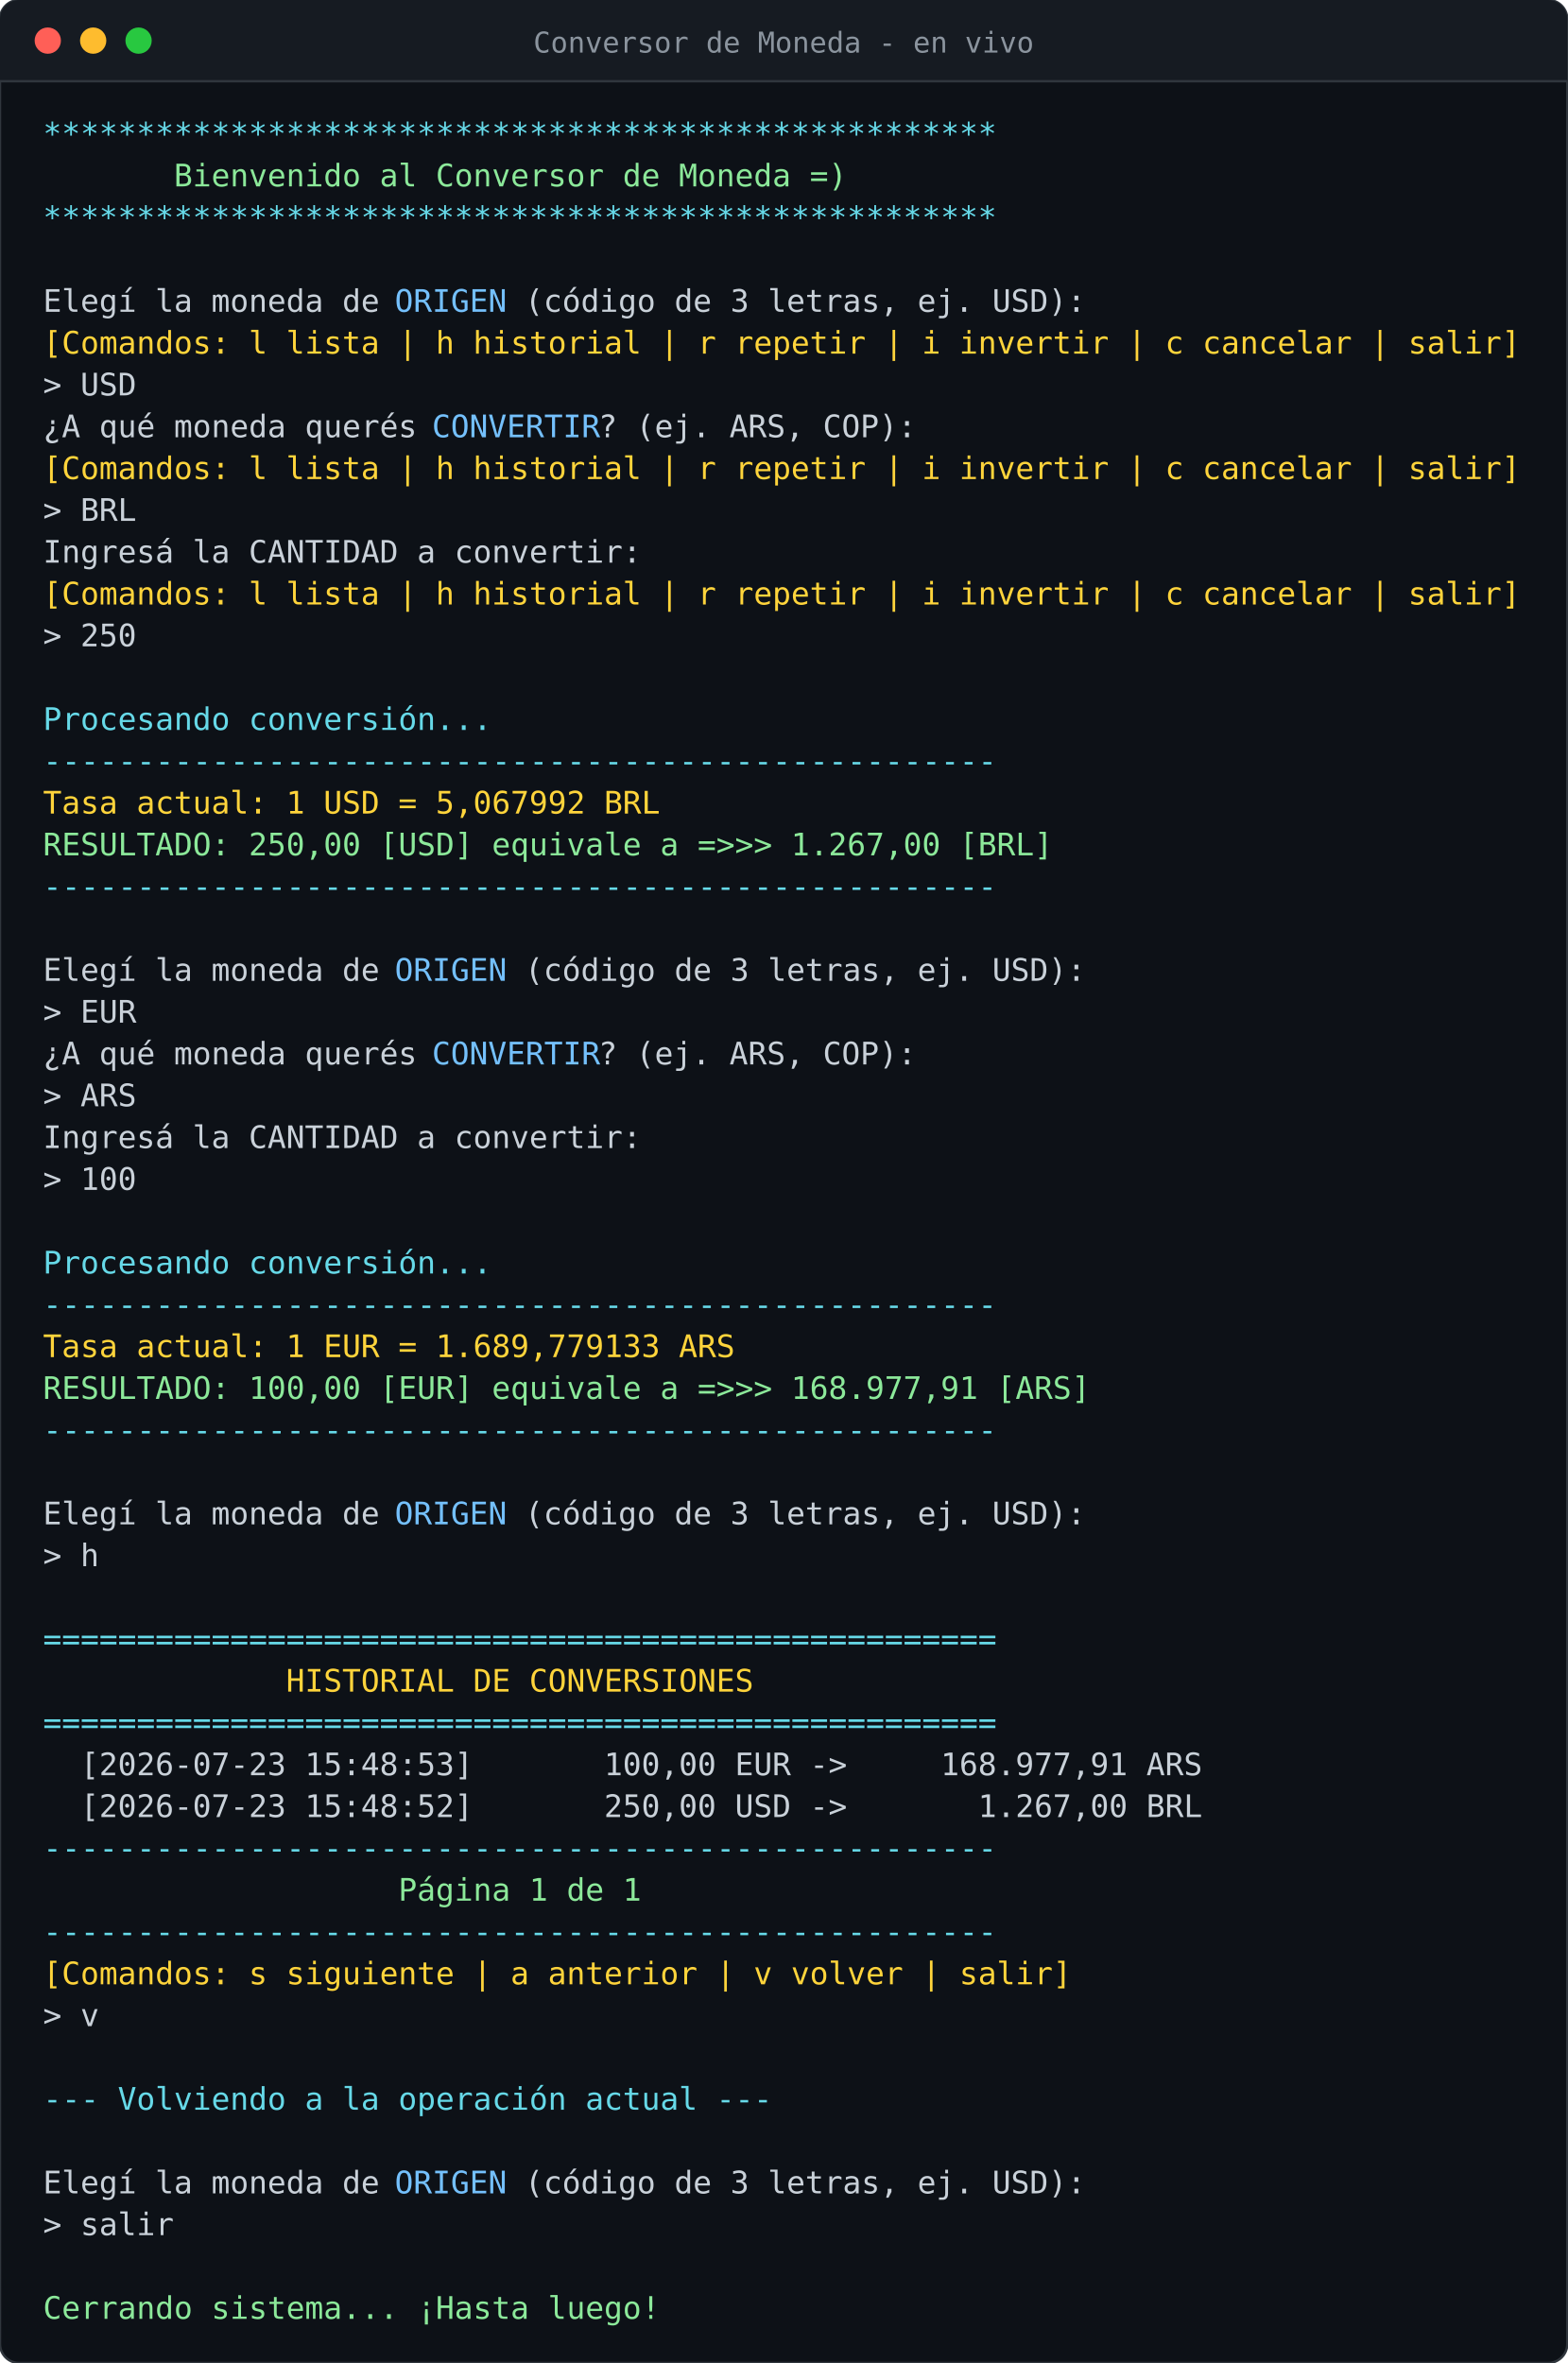
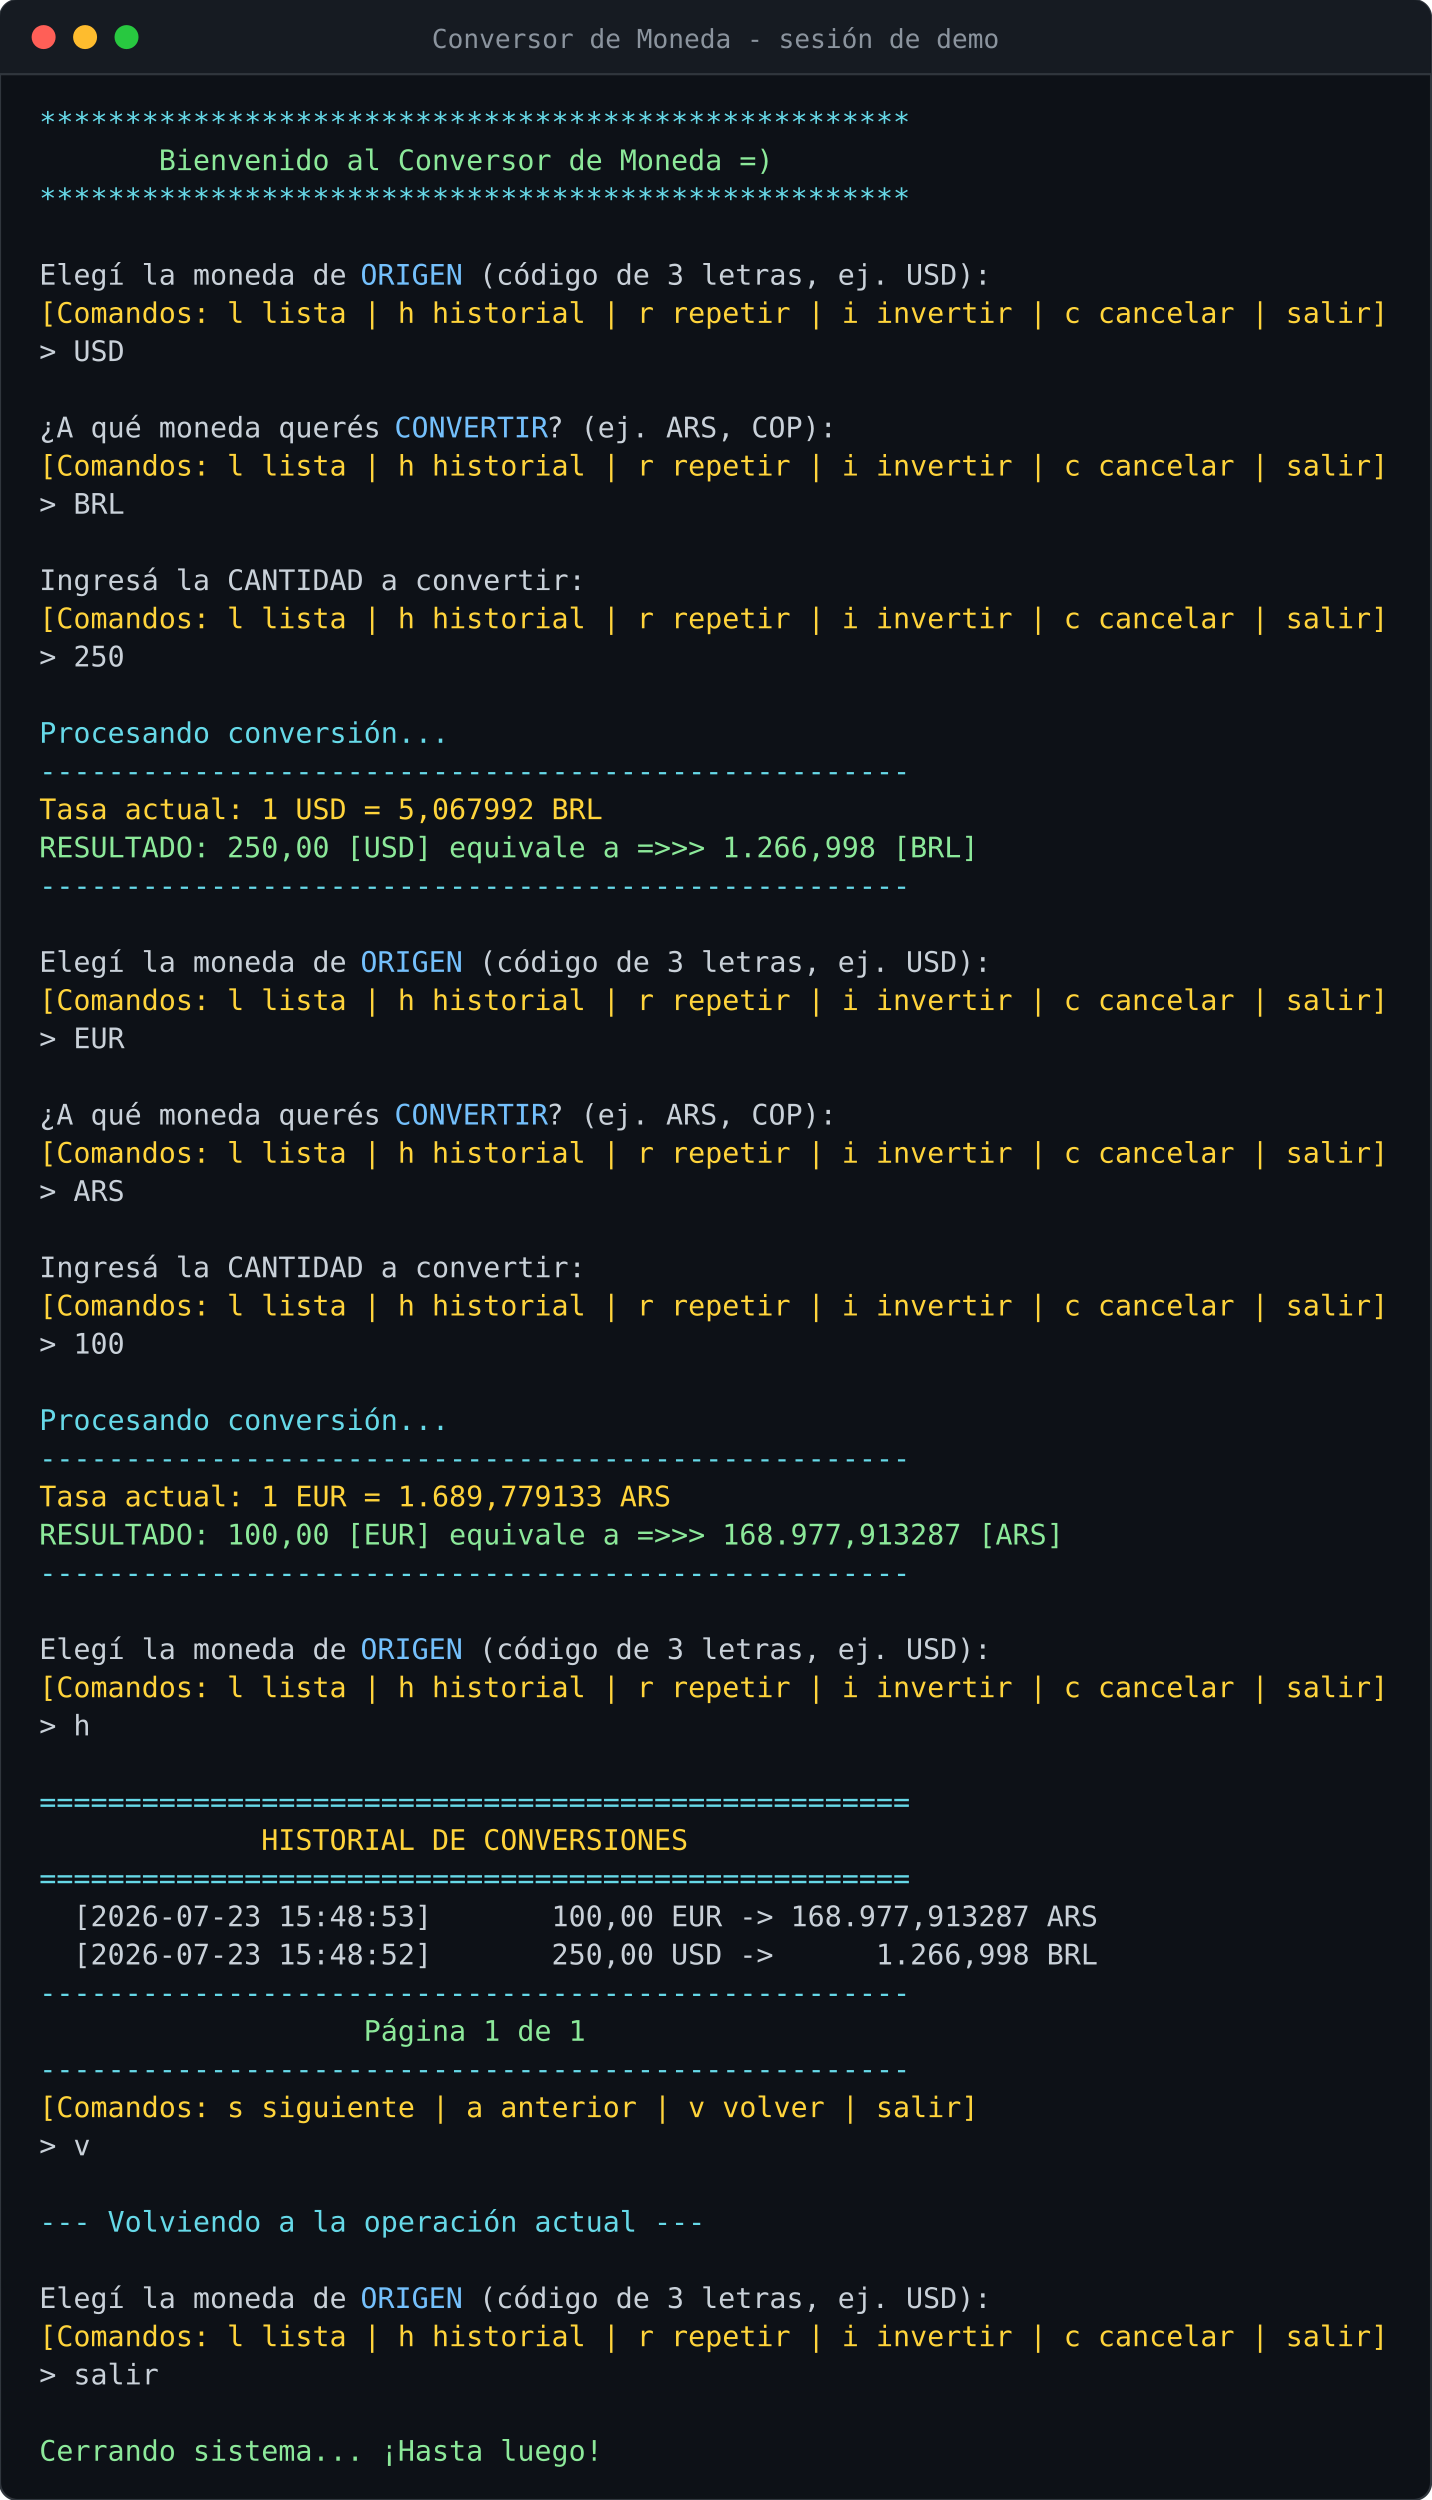
- <svg xmlns="http://www.w3.org/2000/svg" width="656" height="989" viewBox="0 0 656 989" role="img" aria-label="Conversor de Moneda - en vivo">
-   <rect width="656" height="989" rx="8" fill="#0d1117" stroke="#30363d" />
+ <svg xmlns="http://www.w3.org/2000/svg" width="656" height="1146" viewBox="0 0 656 1146" role="img" aria-label="Conversor de Moneda - sesión de demo">
+   <rect width="656" height="1146" rx="8" fill="#0d1117" stroke="#30363d" />
  <path d="M0 8a8 8 0 0 1 8-8h640a8 8 0 0 1 8 8v26H0z" fill="#161b22" />
  <line x1="0" y1="34" x2="656" y2="34" stroke="#30363d" />
  <circle cx="20" cy="17" r="5.5" fill="#ff5f57" />
  <circle cx="39" cy="17" r="5.5" fill="#febc2e" />
  <circle cx="58" cy="17" r="5.5" fill="#28c840" />
-   <text x="328" y="22" fill="#8b949e" font-size="12" text-anchor="middle" font-family="ui-monospace,SFMono-Regular,Menlo,Consolas,monospace">Conversor de Moneda - en vivo</text>
+   <text x="328" y="22" fill="#8b949e" font-size="12" text-anchor="middle" font-family="ui-monospace,SFMono-Regular,Menlo,Consolas,monospace">Conversor de Moneda - sesión de demo</text>
  <g font-family="ui-monospace,SFMono-Regular,Menlo,Consolas,&quot;DejaVu Sans Mono&quot;,monospace" font-size="13" xml:space="preserve">
    <text x="18.0" y="60.5" fill="#66d9e8">***************************************************</text>
-     <text x="18.0" y="78.0" fill="#8ce99a">       Bienvenido al Conversor de Moneda =)</text>
+     <text x="18.0" y="78" fill="#8ce99a">       Bienvenido al Conversor de Moneda =)</text>
    <text x="18.0" y="95.5" fill="#66d9e8">***************************************************</text>
    <text x="18.0" y="130.5" fill="#c9d1d9">Elegí la moneda de </text>
    <text x="165.2" y="130.5" fill="#74c0fc">ORIGEN</text>
    <text x="211.8" y="130.5" fill="#c9d1d9"> (código de 3 letras, ej. USD):</text>
-     <text x="18.0" y="148.0" fill="#ffd43b">[Comandos: l lista | h historial | r repetir | i invertir | c cancelar | salir]</text>
+     <text x="18.0" y="148" fill="#ffd43b">[Comandos: l lista | h historial | r repetir | i invertir | c cancelar | salir]</text>
    <text x="18.0" y="165.5" fill="#c9d1d9">&gt; USD</text>
-     <text x="18.0" y="183.0" fill="#c9d1d9">¿A qué moneda querés </text>
-     <text x="180.8" y="183.0" fill="#74c0fc">CONVERTIR</text>
-     <text x="250.5" y="183.0" fill="#c9d1d9">? (ej. ARS, COP):</text>
-     <text x="18.0" y="200.5" fill="#ffd43b">[Comandos: l lista | h historial | r repetir | i invertir | c cancelar | salir]</text>
-     <text x="18.0" y="218.0" fill="#c9d1d9">&gt; BRL</text>
-     <text x="18.0" y="235.5" fill="#c9d1d9">Ingresá la CANTIDAD a convertir:</text>
-     <text x="18.0" y="253.0" fill="#ffd43b">[Comandos: l lista | h historial | r repetir | i invertir | c cancelar | salir]</text>
-     <text x="18.0" y="270.5" fill="#c9d1d9">&gt; 250</text>
-     <text x="18.0" y="305.5" fill="#66d9e8">Procesando conversión...</text>
-     <text x="18.0" y="323.0" fill="#66d9e8">---------------------------------------------------</text>
-     <text x="18.0" y="340.5" fill="#ffd43b">Tasa actual: 1 USD = 5,067992 BRL</text>
-     <text x="18.0" y="358.0" fill="#8ce99a">RESULTADO: 250,00 [USD] equivale a =&gt;&gt;&gt; 1.267,00 [BRL]</text>
-     <text x="18.0" y="375.5" fill="#66d9e8">---------------------------------------------------</text>
-     <text x="18.0" y="410.5" fill="#c9d1d9">Elegí la moneda de </text>
-     <text x="165.2" y="410.5" fill="#74c0fc">ORIGEN</text>
-     <text x="211.8" y="410.5" fill="#c9d1d9"> (código de 3 letras, ej. USD):</text>
-     <text x="18.0" y="428.0" fill="#c9d1d9">&gt; EUR</text>
-     <text x="18.0" y="445.5" fill="#c9d1d9">¿A qué moneda querés </text>
-     <text x="180.8" y="445.5" fill="#74c0fc">CONVERTIR</text>
-     <text x="250.5" y="445.5" fill="#c9d1d9">? (ej. ARS, COP):</text>
-     <text x="18.0" y="463.0" fill="#c9d1d9">&gt; ARS</text>
-     <text x="18.0" y="480.5" fill="#c9d1d9">Ingresá la CANTIDAD a convertir:</text>
-     <text x="18.0" y="498.0" fill="#c9d1d9">&gt; 100</text>
-     <text x="18.0" y="533.0" fill="#66d9e8">Procesando conversión...</text>
-     <text x="18.0" y="550.5" fill="#66d9e8">---------------------------------------------------</text>
-     <text x="18.0" y="568.0" fill="#ffd43b">Tasa actual: 1 EUR = 1.689,779133 ARS</text>
-     <text x="18.0" y="585.5" fill="#8ce99a">RESULTADO: 100,00 [EUR] equivale a =&gt;&gt;&gt; 168.977,91 [ARS]</text>
-     <text x="18.0" y="603.0" fill="#66d9e8">---------------------------------------------------</text>
-     <text x="18.0" y="638.0" fill="#c9d1d9">Elegí la moneda de </text>
-     <text x="165.2" y="638.0" fill="#74c0fc">ORIGEN</text>
-     <text x="211.8" y="638.0" fill="#c9d1d9"> (código de 3 letras, ej. USD):</text>
-     <text x="18.0" y="655.5" fill="#c9d1d9">&gt; h</text>
-     <text x="18.0" y="690.5" fill="#66d9e8">===================================================</text>
-     <text x="18.0" y="708.0" fill="#ffd43b">             HISTORIAL DE CONVERSIONES</text>
-     <text x="18.0" y="725.5" fill="#66d9e8">===================================================</text>
-     <text x="18.0" y="743.0" fill="#c9d1d9">  [2026-07-23 15:48:53]       100,00 EUR -&gt;     168.977,91 ARS</text>
-     <text x="18.0" y="760.5" fill="#c9d1d9">  [2026-07-23 15:48:52]       250,00 USD -&gt;       1.267,00 BRL</text>
-     <text x="18.0" y="778.0" fill="#66d9e8">---------------------------------------------------</text>
-     <text x="18.0" y="795.5" fill="#8ce99a">                   Página 1 de 1</text>
-     <text x="18.0" y="813.0" fill="#66d9e8">---------------------------------------------------</text>
-     <text x="18.0" y="830.5" fill="#ffd43b">[Comandos: s siguiente | a anterior | v volver | salir]</text>
-     <text x="18.0" y="848.0" fill="#c9d1d9">&gt; v</text>
-     <text x="18.0" y="883.0" fill="#66d9e8">--- Volviendo a la operación actual ---</text>
-     <text x="18.0" y="918.0" fill="#c9d1d9">Elegí la moneda de </text>
-     <text x="165.2" y="918.0" fill="#74c0fc">ORIGEN</text>
-     <text x="211.8" y="918.0" fill="#c9d1d9"> (código de 3 letras, ej. USD):</text>
-     <text x="18.0" y="935.5" fill="#c9d1d9">&gt; salir</text>
-     <text x="18.0" y="970.5" fill="#8ce99a">Cerrando sistema... ¡Hasta luego!</text>
+     <text x="18.0" y="200.5" fill="#c9d1d9">¿A qué moneda querés </text>
+     <text x="180.8" y="200.5" fill="#74c0fc">CONVERTIR</text>
+     <text x="250.5" y="200.5" fill="#c9d1d9">? (ej. ARS, COP):</text>
+     <text x="18.0" y="218" fill="#ffd43b">[Comandos: l lista | h historial | r repetir | i invertir | c cancelar | salir]</text>
+     <text x="18.0" y="235.5" fill="#c9d1d9">&gt; BRL</text>
+     <text x="18.0" y="270.5" fill="#c9d1d9">Ingresá la CANTIDAD a convertir:</text>
+     <text x="18.0" y="288" fill="#ffd43b">[Comandos: l lista | h historial | r repetir | i invertir | c cancelar | salir]</text>
+     <text x="18.0" y="305.5" fill="#c9d1d9">&gt; 250</text>
+     <text x="18.0" y="340.5" fill="#66d9e8">Procesando conversión...</text>
+     <text x="18.0" y="358" fill="#66d9e8">---------------------------------------------------</text>
+     <text x="18.0" y="375.5" fill="#ffd43b">Tasa actual: 1 USD = 5,067992 BRL</text>
+     <text x="18.0" y="393" fill="#8ce99a">RESULTADO: 250,00 [USD] equivale a =&gt;&gt;&gt; 1.266,998 [BRL]</text>
+     <text x="18.0" y="410.5" fill="#66d9e8">---------------------------------------------------</text>
+     <text x="18.0" y="445.5" fill="#c9d1d9">Elegí la moneda de </text>
+     <text x="165.2" y="445.5" fill="#74c0fc">ORIGEN</text>
+     <text x="211.8" y="445.5" fill="#c9d1d9"> (código de 3 letras, ej. USD):</text>
+     <text x="18.0" y="463" fill="#ffd43b">[Comandos: l lista | h historial | r repetir | i invertir | c cancelar | salir]</text>
+     <text x="18.0" y="480.5" fill="#c9d1d9">&gt; EUR</text>
+     <text x="18.0" y="515.5" fill="#c9d1d9">¿A qué moneda querés </text>
+     <text x="180.8" y="515.5" fill="#74c0fc">CONVERTIR</text>
+     <text x="250.5" y="515.5" fill="#c9d1d9">? (ej. ARS, COP):</text>
+     <text x="18.0" y="533" fill="#ffd43b">[Comandos: l lista | h historial | r repetir | i invertir | c cancelar | salir]</text>
+     <text x="18.0" y="550.5" fill="#c9d1d9">&gt; ARS</text>
+     <text x="18.0" y="585.5" fill="#c9d1d9">Ingresá la CANTIDAD a convertir:</text>
+     <text x="18.0" y="603" fill="#ffd43b">[Comandos: l lista | h historial | r repetir | i invertir | c cancelar | salir]</text>
+     <text x="18.0" y="620.5" fill="#c9d1d9">&gt; 100</text>
+     <text x="18.0" y="655.5" fill="#66d9e8">Procesando conversión...</text>
+     <text x="18.0" y="673" fill="#66d9e8">---------------------------------------------------</text>
+     <text x="18.0" y="690.5" fill="#ffd43b">Tasa actual: 1 EUR = 1.689,779133 ARS</text>
+     <text x="18.0" y="708" fill="#8ce99a">RESULTADO: 100,00 [EUR] equivale a =&gt;&gt;&gt; 168.977,913287 [ARS]</text>
+     <text x="18.0" y="725.5" fill="#66d9e8">---------------------------------------------------</text>
+     <text x="18.0" y="760.5" fill="#c9d1d9">Elegí la moneda de </text>
+     <text x="165.2" y="760.5" fill="#74c0fc">ORIGEN</text>
+     <text x="211.8" y="760.5" fill="#c9d1d9"> (código de 3 letras, ej. USD):</text>
+     <text x="18.0" y="778" fill="#ffd43b">[Comandos: l lista | h historial | r repetir | i invertir | c cancelar | salir]</text>
+     <text x="18.0" y="795.5" fill="#c9d1d9">&gt; h</text>
+     <text x="18.0" y="830.5" fill="#66d9e8">===================================================</text>
+     <text x="18.0" y="848" fill="#ffd43b">             HISTORIAL DE CONVERSIONES</text>
+     <text x="18.0" y="865.5" fill="#66d9e8">===================================================</text>
+     <text x="18.0" y="883" fill="#c9d1d9">  [2026-07-23 15:48:53]       100,00 EUR -&gt; 168.977,913287 ARS</text>
+     <text x="18.0" y="900.5" fill="#c9d1d9">  [2026-07-23 15:48:52]       250,00 USD -&gt;      1.266,998 BRL</text>
+     <text x="18.0" y="918" fill="#66d9e8">---------------------------------------------------</text>
+     <text x="18.0" y="935.5" fill="#8ce99a">                   Página 1 de 1</text>
+     <text x="18.0" y="953" fill="#66d9e8">---------------------------------------------------</text>
+     <text x="18.0" y="970.5" fill="#ffd43b">[Comandos: s siguiente | a anterior | v volver | salir]</text>
+     <text x="18.0" y="988" fill="#c9d1d9">&gt; v</text>
+     <text x="18.0" y="1023" fill="#66d9e8">--- Volviendo a la operación actual ---</text>
+     <text x="18.0" y="1058" fill="#c9d1d9">Elegí la moneda de </text>
+     <text x="165.2" y="1058" fill="#74c0fc">ORIGEN</text>
+     <text x="211.8" y="1058" fill="#c9d1d9"> (código de 3 letras, ej. USD):</text>
+     <text x="18.0" y="1075.5" fill="#ffd43b">[Comandos: l lista | h historial | r repetir | i invertir | c cancelar | salir]</text>
+     <text x="18.0" y="1093" fill="#c9d1d9">&gt; salir</text>
+     <text x="18.0" y="1128" fill="#8ce99a">Cerrando sistema... ¡Hasta luego!</text>
  </g>
</svg>
